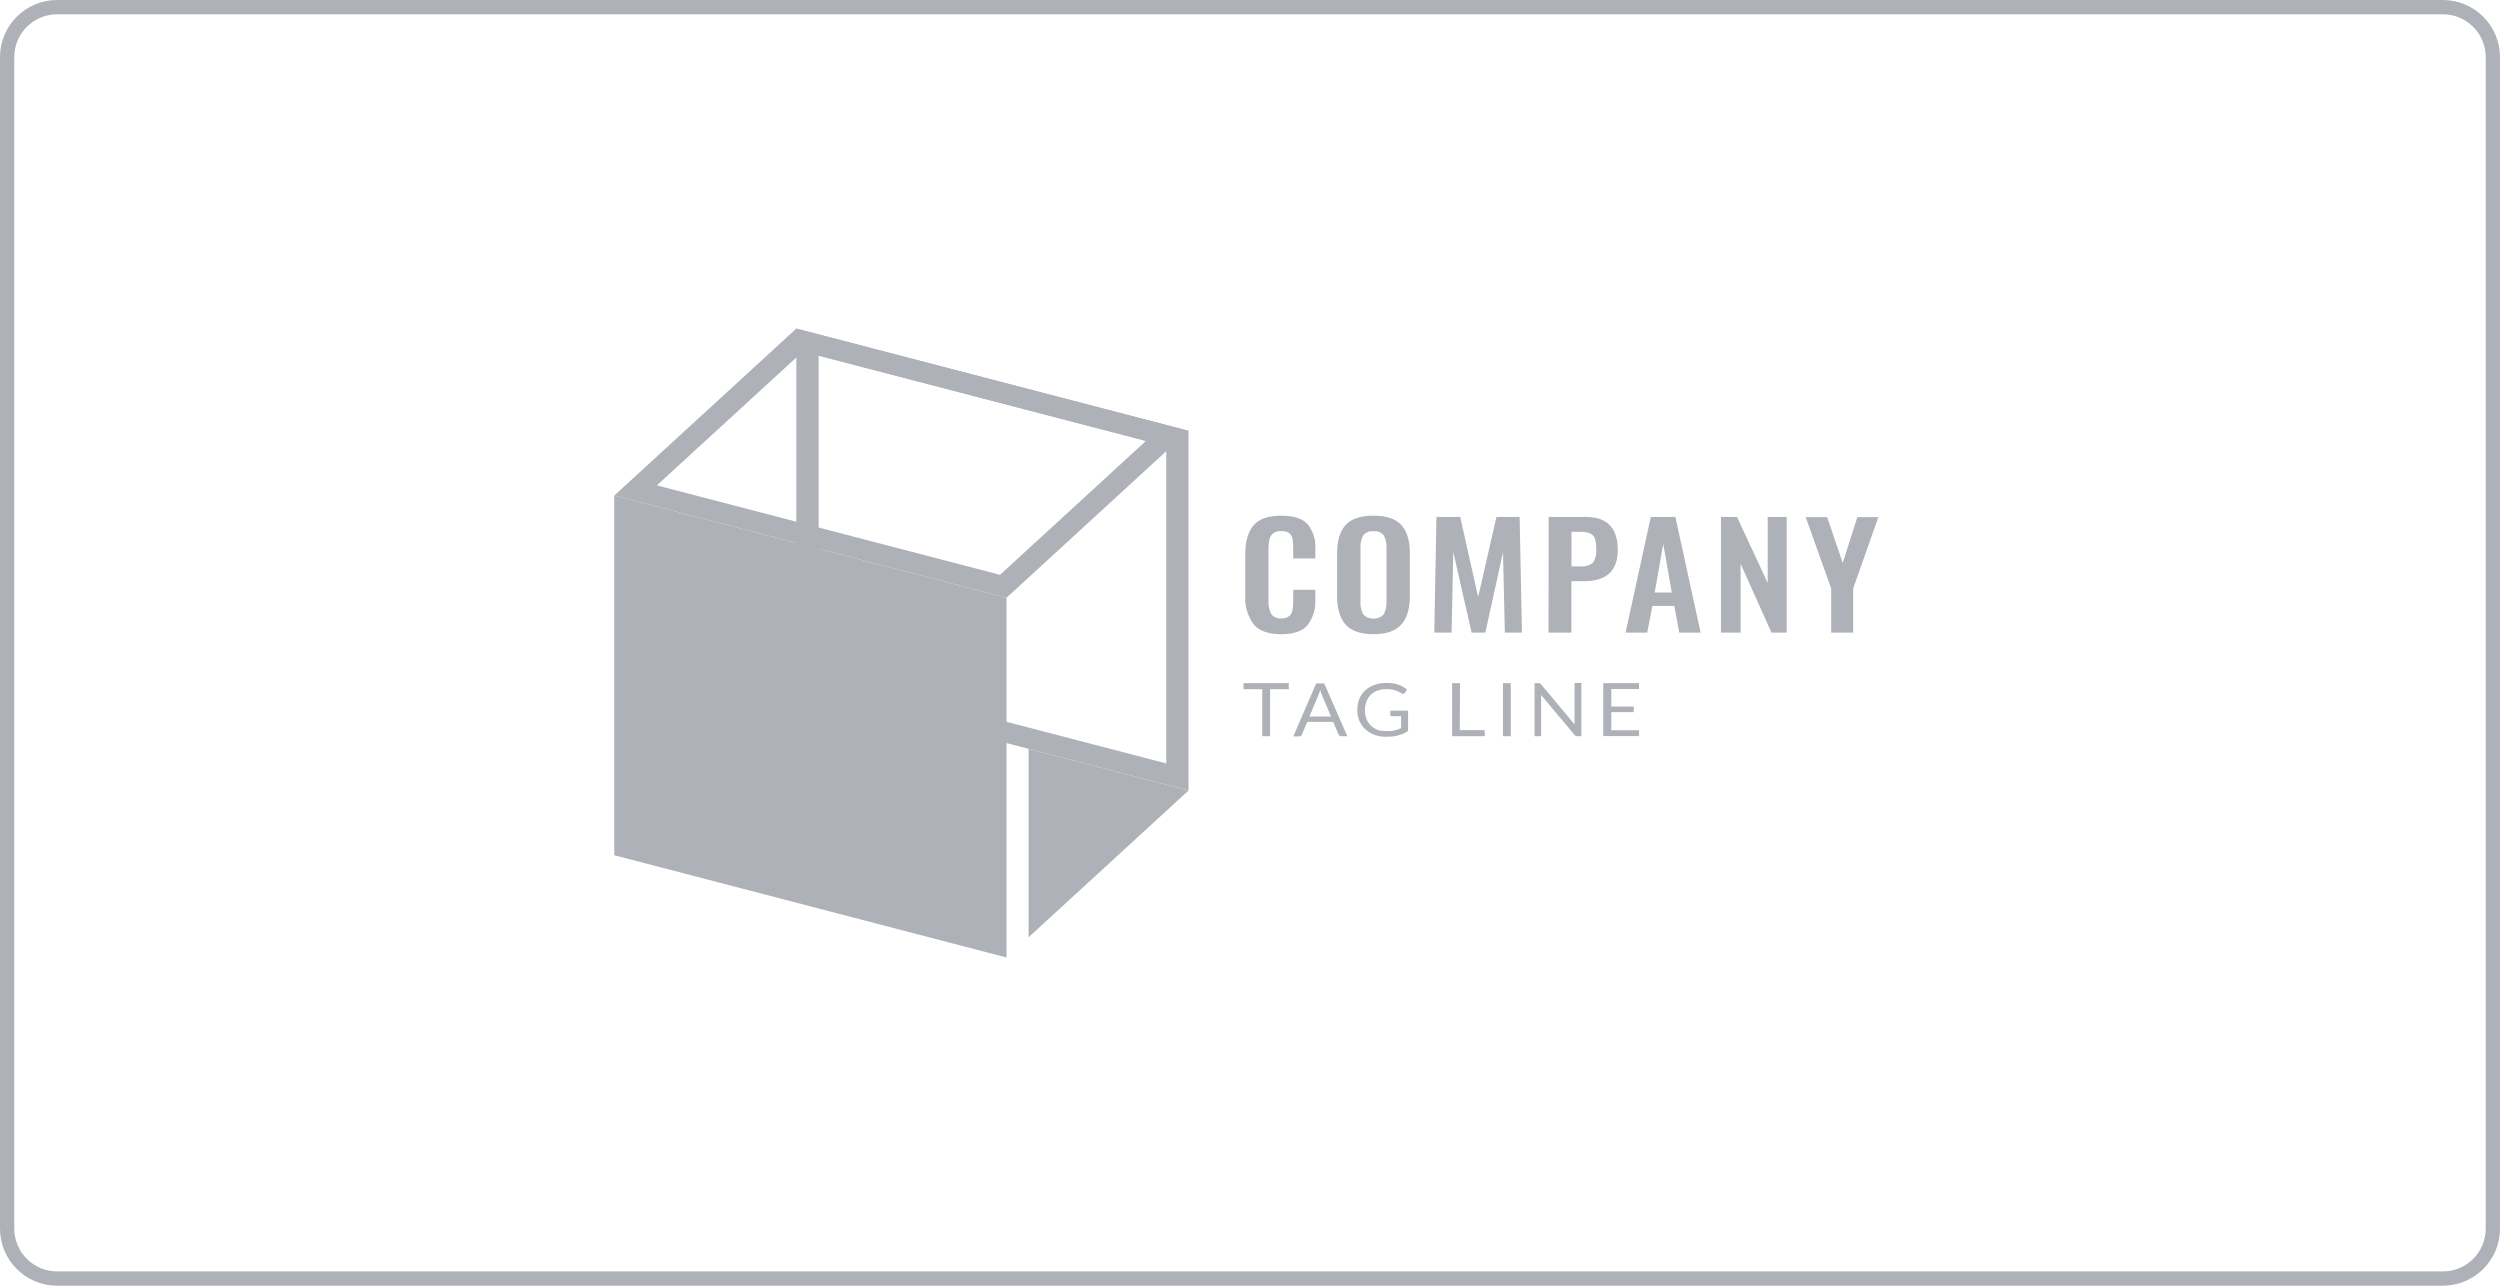
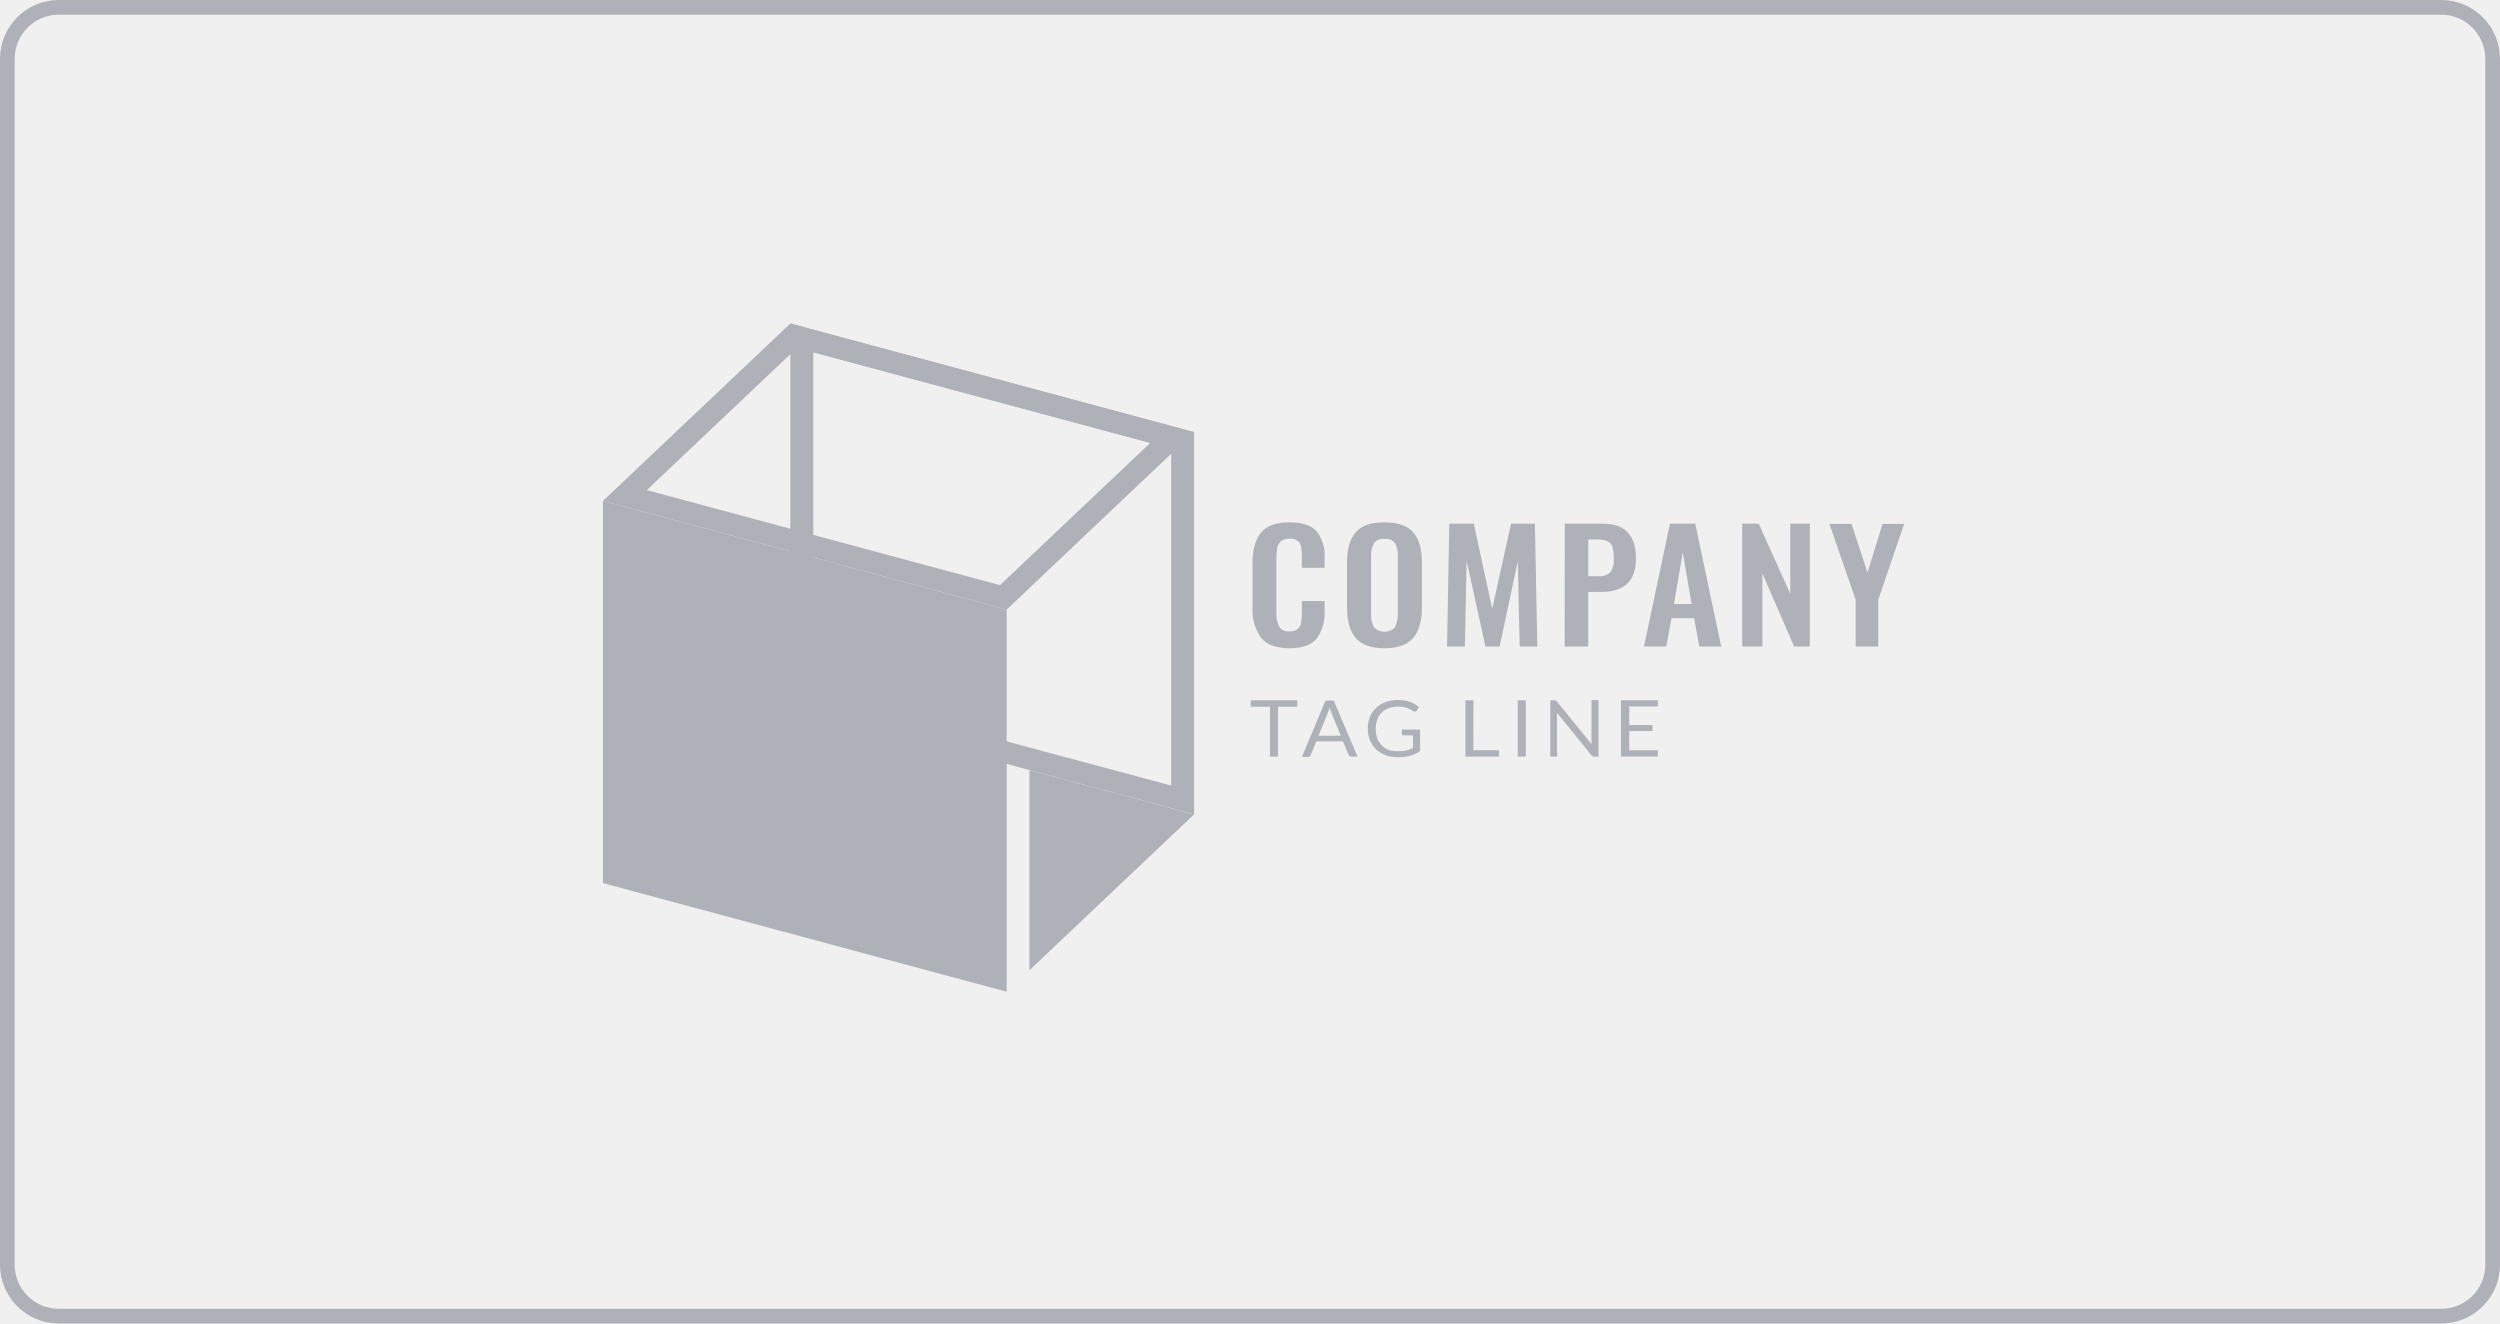
- <svg xmlns="http://www.w3.org/2000/svg" width="175" height="90" viewBox="0 0 175 90" fill="none">
-   <rect width="175" height="90" fill="#E5E5E5" />
-   <g clip-path="url(#clip0)">
-     <rect x="-1225" y="-2487" width="1600" height="2924" fill="white" />
-     <rect x="0.5" y="0.5" width="174" height="89" rx="3.5" stroke="#AFB1B8" />
-     <path d="M87.74 43.688C87.322 43.097 87.123 42.399 87.17 41.695V38.806C87.17 37.92 87.359 37.247 87.737 36.786C88.115 36.325 88.765 36.096 89.686 36.098C90.551 36.098 91.165 36.294 91.529 36.686C91.925 37.186 92.118 37.798 92.073 38.415V39.094H90.525V38.406C90.531 38.181 90.516 37.956 90.481 37.733C90.458 37.58 90.38 37.439 90.26 37.333C90.101 37.218 89.9 37.162 89.699 37.177C89.487 37.163 89.276 37.221 89.109 37.342C88.974 37.46 88.884 37.614 88.853 37.783C88.808 38.019 88.788 38.258 88.792 38.497V42.004C88.767 42.342 88.835 42.681 88.99 42.989C89.067 43.093 89.174 43.176 89.299 43.227C89.424 43.279 89.562 43.298 89.699 43.283C89.897 43.298 90.094 43.241 90.247 43.124C90.373 43.009 90.454 42.859 90.478 42.698C90.514 42.465 90.53 42.23 90.525 41.995V41.284H92.073V41.934C92.117 42.577 91.929 43.215 91.538 43.75C91.183 44.179 90.577 44.394 89.686 44.394C88.795 44.394 88.122 44.165 87.74 43.688Z" fill="#AFB1B8" />
-     <path d="M94.186 43.718C93.795 43.268 93.599 42.613 93.599 41.745V38.706C93.599 37.847 93.795 37.198 94.186 36.757C94.577 36.316 95.23 36.096 96.147 36.098C97.057 36.098 97.708 36.318 98.099 36.757C98.49 37.198 98.689 37.847 98.689 38.706V41.745C98.689 42.604 98.49 43.262 98.092 43.715C97.695 44.168 97.048 44.394 96.147 44.394C95.246 44.394 94.58 44.165 94.186 43.718ZM96.868 42.989C97.008 42.707 97.072 42.398 97.054 42.089V38.368C97.072 38.064 97.009 37.762 96.871 37.486C96.793 37.379 96.683 37.295 96.555 37.243C96.427 37.191 96.286 37.173 96.147 37.192C96.008 37.174 95.866 37.192 95.738 37.244C95.609 37.296 95.499 37.38 95.419 37.486C95.279 37.761 95.215 38.064 95.234 38.368V42.107C95.214 42.416 95.278 42.725 95.419 43.007C95.51 43.101 95.621 43.177 95.746 43.229C95.871 43.282 96.007 43.308 96.144 43.308C96.281 43.308 96.417 43.282 96.542 43.229C96.666 43.177 96.778 43.101 96.868 43.007V42.989Z" fill="#AFB1B8" />
-     <path d="M100.551 36.187H102.217L103.47 41.795L104.752 36.187H106.374L106.537 44.282H105.339L105.211 38.656L103.973 44.282H103.012L101.73 38.635L101.611 44.282H100.4L100.551 36.187Z" fill="#AFB1B8" />
-     <path d="M108.406 36.187H111.002C112.498 36.187 113.245 36.953 113.245 38.485C113.245 39.953 112.458 40.686 110.883 40.684H109.999V44.282H108.396L108.406 36.187ZM110.624 39.646C110.782 39.665 110.943 39.651 111.095 39.607C111.247 39.563 111.387 39.489 111.505 39.391C111.689 39.117 111.77 38.796 111.736 38.477C111.744 38.23 111.719 37.983 111.659 37.742C111.636 37.661 111.596 37.586 111.541 37.52C111.486 37.453 111.417 37.398 111.339 37.357C111.116 37.259 110.87 37.214 110.624 37.227H110.002V39.646H110.624Z" fill="#AFB1B8" />
-     <path d="M115.556 36.187H117.277L119.043 44.282H117.549L117.2 42.415H115.665L115.306 44.282H113.79L115.556 36.187ZM117.027 41.478L116.428 38.08L115.828 41.478H117.027Z" fill="#AFB1B8" />
-     <path d="M120.469 36.187H121.591L123.738 40.804V36.187H125.068V44.282H124.001L121.841 39.461V44.282H120.466L120.469 36.187Z" fill="#AFB1B8" />
-     <path d="M128.184 41.195L126.398 36.199H127.902L128.991 39.408L130.014 36.199H131.485L129.722 41.195V44.282H128.184V41.195Z" fill="#AFB1B8" />
-     <path d="M90.215 47.821V48.245H88.907V51.534H88.359V48.245H87.045V47.821H90.215Z" fill="#AFB1B8" />
-     <path d="M94.314 51.534H93.891C93.848 51.537 93.806 51.524 93.772 51.499C93.74 51.477 93.716 51.448 93.702 51.414L93.324 50.532H91.51L91.132 51.414C91.121 51.45 91.101 51.485 91.074 51.514C91.04 51.538 90.998 51.551 90.955 51.549H90.532L92.135 47.836H92.692L94.314 51.534ZM91.66 50.156H93.173L92.532 48.645C92.485 48.53 92.445 48.413 92.413 48.295C92.391 48.365 92.372 48.433 92.353 48.492L92.295 48.648L91.66 50.156Z" fill="#AFB1B8" />
-     <path d="M97.077 51.169C97.177 51.174 97.278 51.174 97.378 51.169C97.465 51.161 97.55 51.147 97.634 51.125C97.713 51.108 97.79 51.085 97.865 51.058C97.936 51.031 98.006 50.999 98.08 50.967V50.132H97.439C97.423 50.133 97.407 50.13 97.392 50.125C97.377 50.12 97.364 50.112 97.352 50.102C97.342 50.094 97.333 50.084 97.328 50.072C97.322 50.06 97.32 50.047 97.32 50.035V49.749H98.564V51.172C98.462 51.239 98.355 51.298 98.243 51.349C98.129 51.401 98.01 51.443 97.888 51.475C97.756 51.511 97.622 51.536 97.487 51.552C97.332 51.567 97.175 51.575 97.019 51.575C96.743 51.577 96.468 51.53 96.211 51.437C95.971 51.349 95.753 51.217 95.57 51.049C95.392 50.88 95.251 50.68 95.157 50.461C95.056 50.215 95.006 49.954 95.01 49.691C95.006 49.426 95.055 49.163 95.154 48.915C95.246 48.695 95.387 48.494 95.567 48.327C95.75 48.16 95.968 48.029 96.208 47.942C96.483 47.847 96.774 47.8 97.067 47.803C97.216 47.803 97.365 47.814 97.513 47.836C97.643 47.855 97.771 47.887 97.894 47.93C98.006 47.968 98.113 48.018 98.214 48.077C98.313 48.135 98.406 48.2 98.493 48.271L98.339 48.5C98.327 48.521 98.309 48.539 98.287 48.551C98.265 48.563 98.24 48.57 98.214 48.571C98.179 48.57 98.144 48.559 98.115 48.541C98.067 48.518 98.016 48.488 97.958 48.453C97.89 48.414 97.818 48.38 97.743 48.353C97.648 48.318 97.549 48.291 97.448 48.271C97.314 48.248 97.178 48.237 97.041 48.239C96.83 48.236 96.62 48.271 96.423 48.341C96.245 48.407 96.084 48.507 95.952 48.635C95.819 48.769 95.717 48.926 95.654 49.097C95.51 49.499 95.51 49.932 95.654 50.334C95.724 50.509 95.833 50.668 95.974 50.802C96.106 50.929 96.265 51.029 96.442 51.096C96.646 51.16 96.862 51.185 97.077 51.169Z" fill="#AFB1B8" />
-     <path d="M102.185 51.111H103.935V51.534H101.65V47.821H102.198L102.185 51.111Z" fill="#AFB1B8" />
-     <path d="M105.756 51.534H105.208V47.821H105.756V51.534Z" fill="#AFB1B8" />
-     <path d="M107.794 47.839C107.826 47.856 107.855 47.879 107.877 47.906L110.22 50.705C110.217 50.661 110.217 50.617 110.22 50.573C110.22 50.532 110.22 50.49 110.22 50.452V47.806H110.698V51.534H110.422C110.381 51.537 110.34 51.53 110.303 51.513C110.27 51.495 110.241 51.471 110.217 51.443L107.877 48.647C107.877 48.691 107.877 48.732 107.877 48.774C107.877 48.815 107.877 48.853 107.877 48.888V51.534H107.419V47.821H107.704C107.735 47.821 107.766 47.827 107.794 47.839Z" fill="#AFB1B8" />
-     <path d="M114.732 47.821V48.23H112.79V49.456H114.364V49.85H112.79V51.117H114.732V51.525H112.226V47.821H114.732Z" fill="#AFB1B8" />
-     <path d="M57.303 24.893L81.638 31.231V53.439L57.303 47.104V24.893ZM55.743 23V48.183L83.196 55.335V30.155L55.743 23Z" fill="#AFB1B8" />
-     <path d="M70.457 67.025L43 59.867V34.687L70.457 41.842V67.025Z" fill="#AFB1B8" />
-     <path d="M56.198 24.608L80.216 30.866L70.001 40.237L45.981 33.976L56.198 24.608ZM55.743 23L43 34.688L70.457 41.842L83.196 30.155L55.743 23Z" fill="#AFB1B8" />
-     <path d="M72.001 65.608L83.196 55.338L72.001 52.419V65.608Z" fill="#AFB1B8" />
-   </g>
-   <defs>
-     <clipPath id="clip0">
-       <rect x="-1225" y="-2487" width="1600" height="2924" fill="white" />
-     </clipPath>
-   </defs>
+ <svg xmlns="http://www.w3.org/2000/svg" width="170" height="90" fill="none">
+   <rect x=".5" y=".5" width="169" height="89" rx="3.5" stroke="#AFB1B8" />
+   <path d="M85.74 43.353a3.259 3.259 0 01-.57-2.057v-2.983c0-.914.189-1.609.567-2.084.378-.475 1.028-.712 1.949-.71.865 0 1.48.202 1.843.607.396.516.589 1.147.544 1.784v.7h-1.547v-.71a3.961 3.961 0 00-.045-.694.69.69 0 00-.221-.413.836.836 0 00-.561-.16.886.886 0 00-.59.17.81.81 0 00-.256.455c-.045.243-.065.49-.061.737v3.62c-.025.349.043.698.198 1.016a.734.734 0 00.31.246.78.78 0 00.399.058.788.788 0 00.548-.164.748.748 0 00.23-.44c.037-.24.053-.483.048-.725v-.735h1.548v.67a2.914 2.914 0 01-.535 1.876c-.355.443-.961.664-1.852.664-.891 0-1.564-.236-1.946-.728zM92.186 43.384c-.391-.465-.587-1.141-.587-2.036V38.21c0-.886.196-1.556.587-2.011.39-.455 1.044-.682 1.961-.68.91 0 1.56.227 1.952.68.39.455.59 1.125.59 2.011v3.138c0 .886-.2 1.565-.597 2.033-.397.467-1.044.7-1.945.7-.9 0-1.567-.236-1.961-.697zm2.682-.753c.14-.29.204-.61.186-.928V37.86a1.843 1.843 0 00-.183-.91.738.738 0 00-.316-.25.784.784 0 00-.408-.053.794.794 0 00-.41.054.75.75 0 00-.317.25c-.141.283-.205.596-.186.91v3.859c-.02.32.044.638.186.928a.96.96 0 00.326.23 1.008 1.008 0 00.796 0 .96.96 0 00.326-.23v-.018zM98.55 35.61h1.667l1.253 5.79 1.282-5.79h1.622l.163 8.356h-1.198l-.128-5.807-1.238 5.807h-.961l-1.282-5.828-.119 5.828H98.4l.15-8.355zM106.406 35.61h2.596c1.496 0 2.243.791 2.243 2.373 0 1.515-.787 2.271-2.362 2.27h-.884v3.713h-1.603l.01-8.355zm2.218 3.571c.158.02.319.006.471-.04.152-.045.292-.122.41-.224.184-.282.265-.613.231-.943a2.85 2.85 0 00-.077-.758.635.635 0 00-.118-.23.676.676 0 00-.202-.168 1.532 1.532 0 00-.715-.133h-.622v2.496h.622zM113.556 35.61h1.721l1.766 8.356h-1.494l-.349-1.927h-1.535l-.359 1.927h-1.516l1.766-8.355zm1.471 5.462l-.599-3.508-.6 3.508h1.199zM118.469 35.61h1.122l2.147 4.767V35.61h1.33v8.355h-1.067l-2.16-4.976v4.976h-1.375l.003-8.355zM126.184 40.78l-1.786-5.158h1.504l1.089 3.313 1.023-3.313h1.471l-1.763 5.158v3.186h-1.538V40.78zM88.215 47.619v.437h-1.308v3.395h-.548v-3.395h-1.314v-.437h3.17zM92.314 51.451h-.423a.177.177 0 01-.119-.036.196.196 0 01-.07-.088l-.378-.91H89.51l-.378.91a.258.258 0 01-.058.103.183.183 0 01-.119.036h-.423l1.603-3.831h.557l1.622 3.816zm-2.654-1.423h1.513l-.64-1.56a2.964 2.964 0 01-.12-.36l-.06.203-.058.16-.635 1.557zM95.077 51.075c.1.005.2.005.3 0 .088-.009.173-.024.257-.046a1.82 1.82 0 00.231-.07c.07-.027.141-.06.215-.094v-.861h-.641a.12.12 0 01-.087-.03.087.087 0 01-.032-.07v-.295h1.244v1.469a2.355 2.355 0 01-.676.312 2.655 2.655 0 01-.401.08 4.459 4.459 0 01-.468.024 2.252 2.252 0 01-.808-.143 1.937 1.937 0 01-.64-.4 1.849 1.849 0 01-.414-.607 2.076 2.076 0 01-.147-.795 2.155 2.155 0 01.144-.801c.092-.228.233-.434.413-.607.183-.173.401-.308.641-.398.275-.098.566-.146.859-.143.15 0 .298.011.446.034.13.02.258.053.38.097.113.04.22.09.321.152.099.06.192.127.28.2l-.155.237a.14.14 0 01-.052.052.15.15 0 01-.073.02.196.196 0 01-.099-.03 1.923 1.923 0 01-.157-.09 1.372 1.372 0 00-.215-.104 1.873 1.873 0 00-.295-.085 2.255 2.255 0 00-.407-.033 1.743 1.743 0 00-.618.106 1.337 1.337 0 00-.471.303c-.133.138-.235.3-.298.477a1.954 1.954 0 000 1.277c.07.18.179.345.32.483.132.131.291.234.468.303.204.066.42.092.635.076zM100.185 51.014h1.75v.437H99.65v-3.832h.548l-.013 3.395zM103.756 51.45h-.548V47.62h.548v3.832zM105.794 47.637a.27.27 0 01.083.07l2.343 2.889a1.036 1.036 0 010-.137v-2.855h.478v3.847h-.276a.242.242 0 01-.119-.021.318.318 0 01-.086-.073l-2.34-2.885v2.979h-.458V47.62h.285c.031 0 .062.006.09.018zM112.732 47.619v.422h-1.942v1.265h1.574v.406h-1.574v1.308h1.942v.422h-2.506v-3.823h2.506zM55.303 23.954l24.335 6.541v22.922L55.303 46.88V23.954zM53.743 22v25.992l27.453 7.382v-25.99L53.743 22z" fill="#AFB1B8" />
+   <path d="M68.457 67.44L41 60.052v-25.99l27.457 7.385V67.44z" fill="#AFB1B8" />
+   <path d="M54.198 23.66l24.018 6.459L68 39.79l-24.02-6.462 10.217-9.67zM53.743 22L41 34.063l27.457 7.385 12.739-12.063L53.743 22zM70.001 65.978l11.195-10.6-11.195-3.013v13.613z" fill="#AFB1B8" />
</svg>
